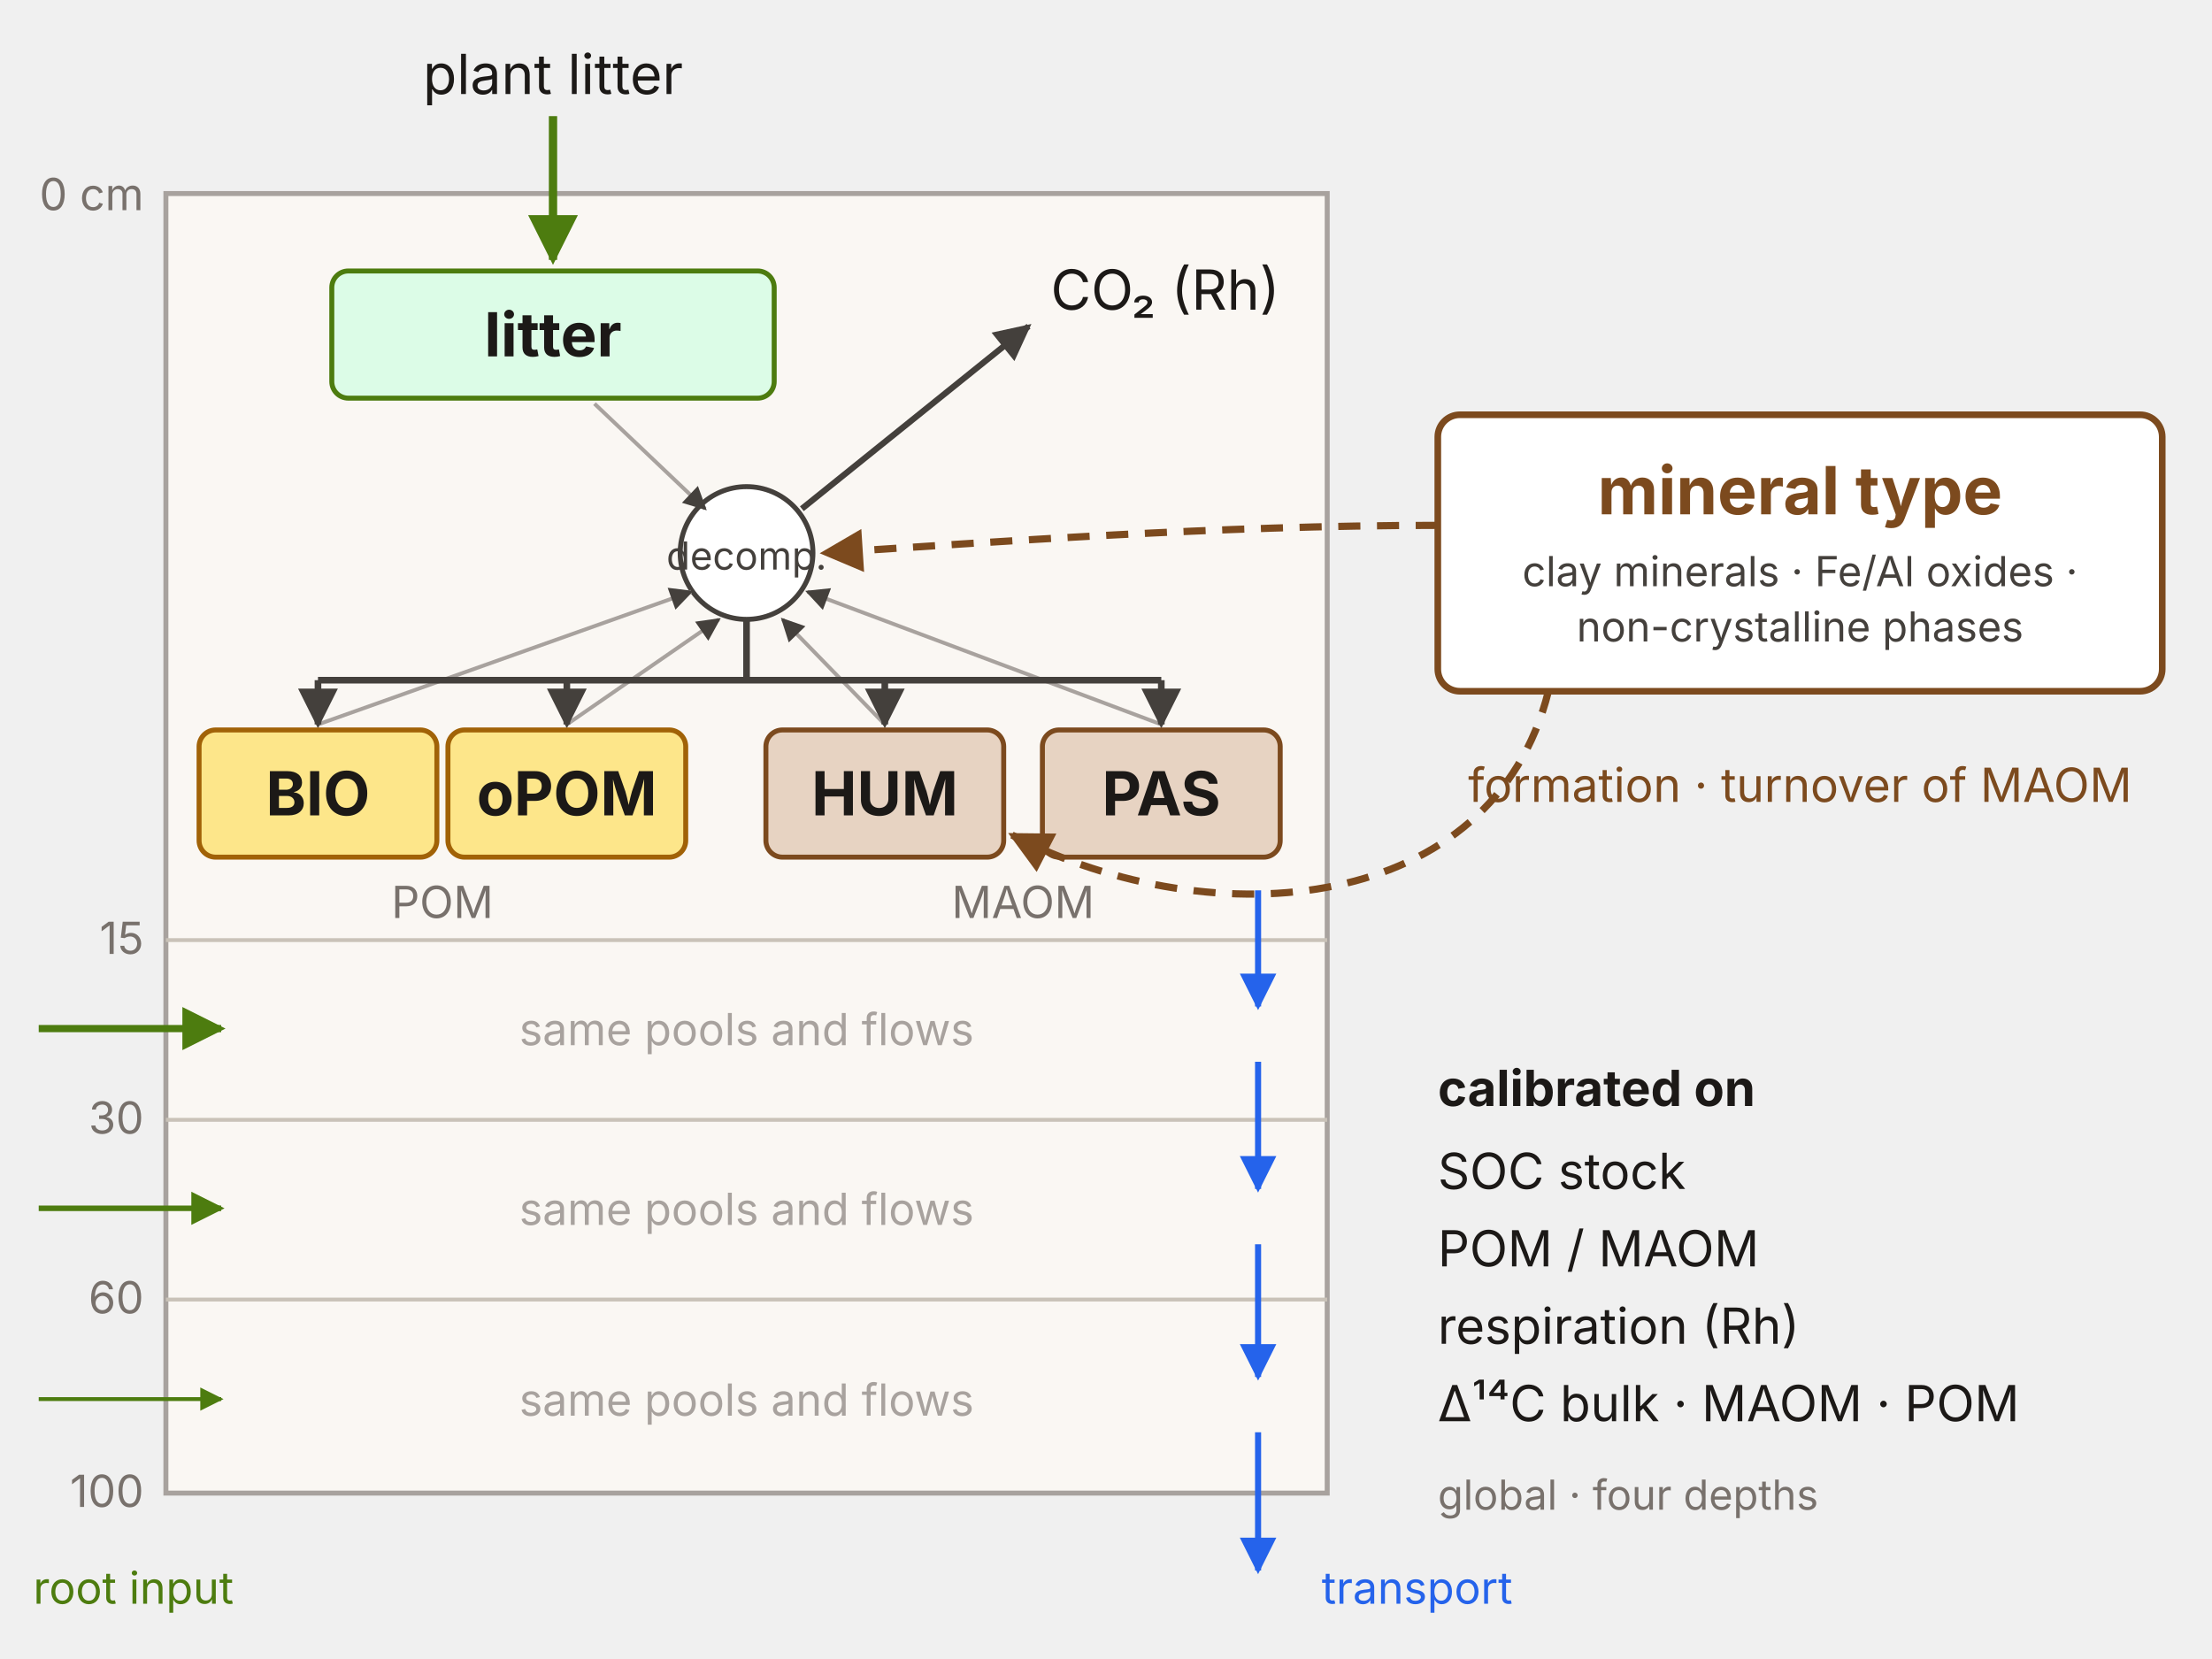
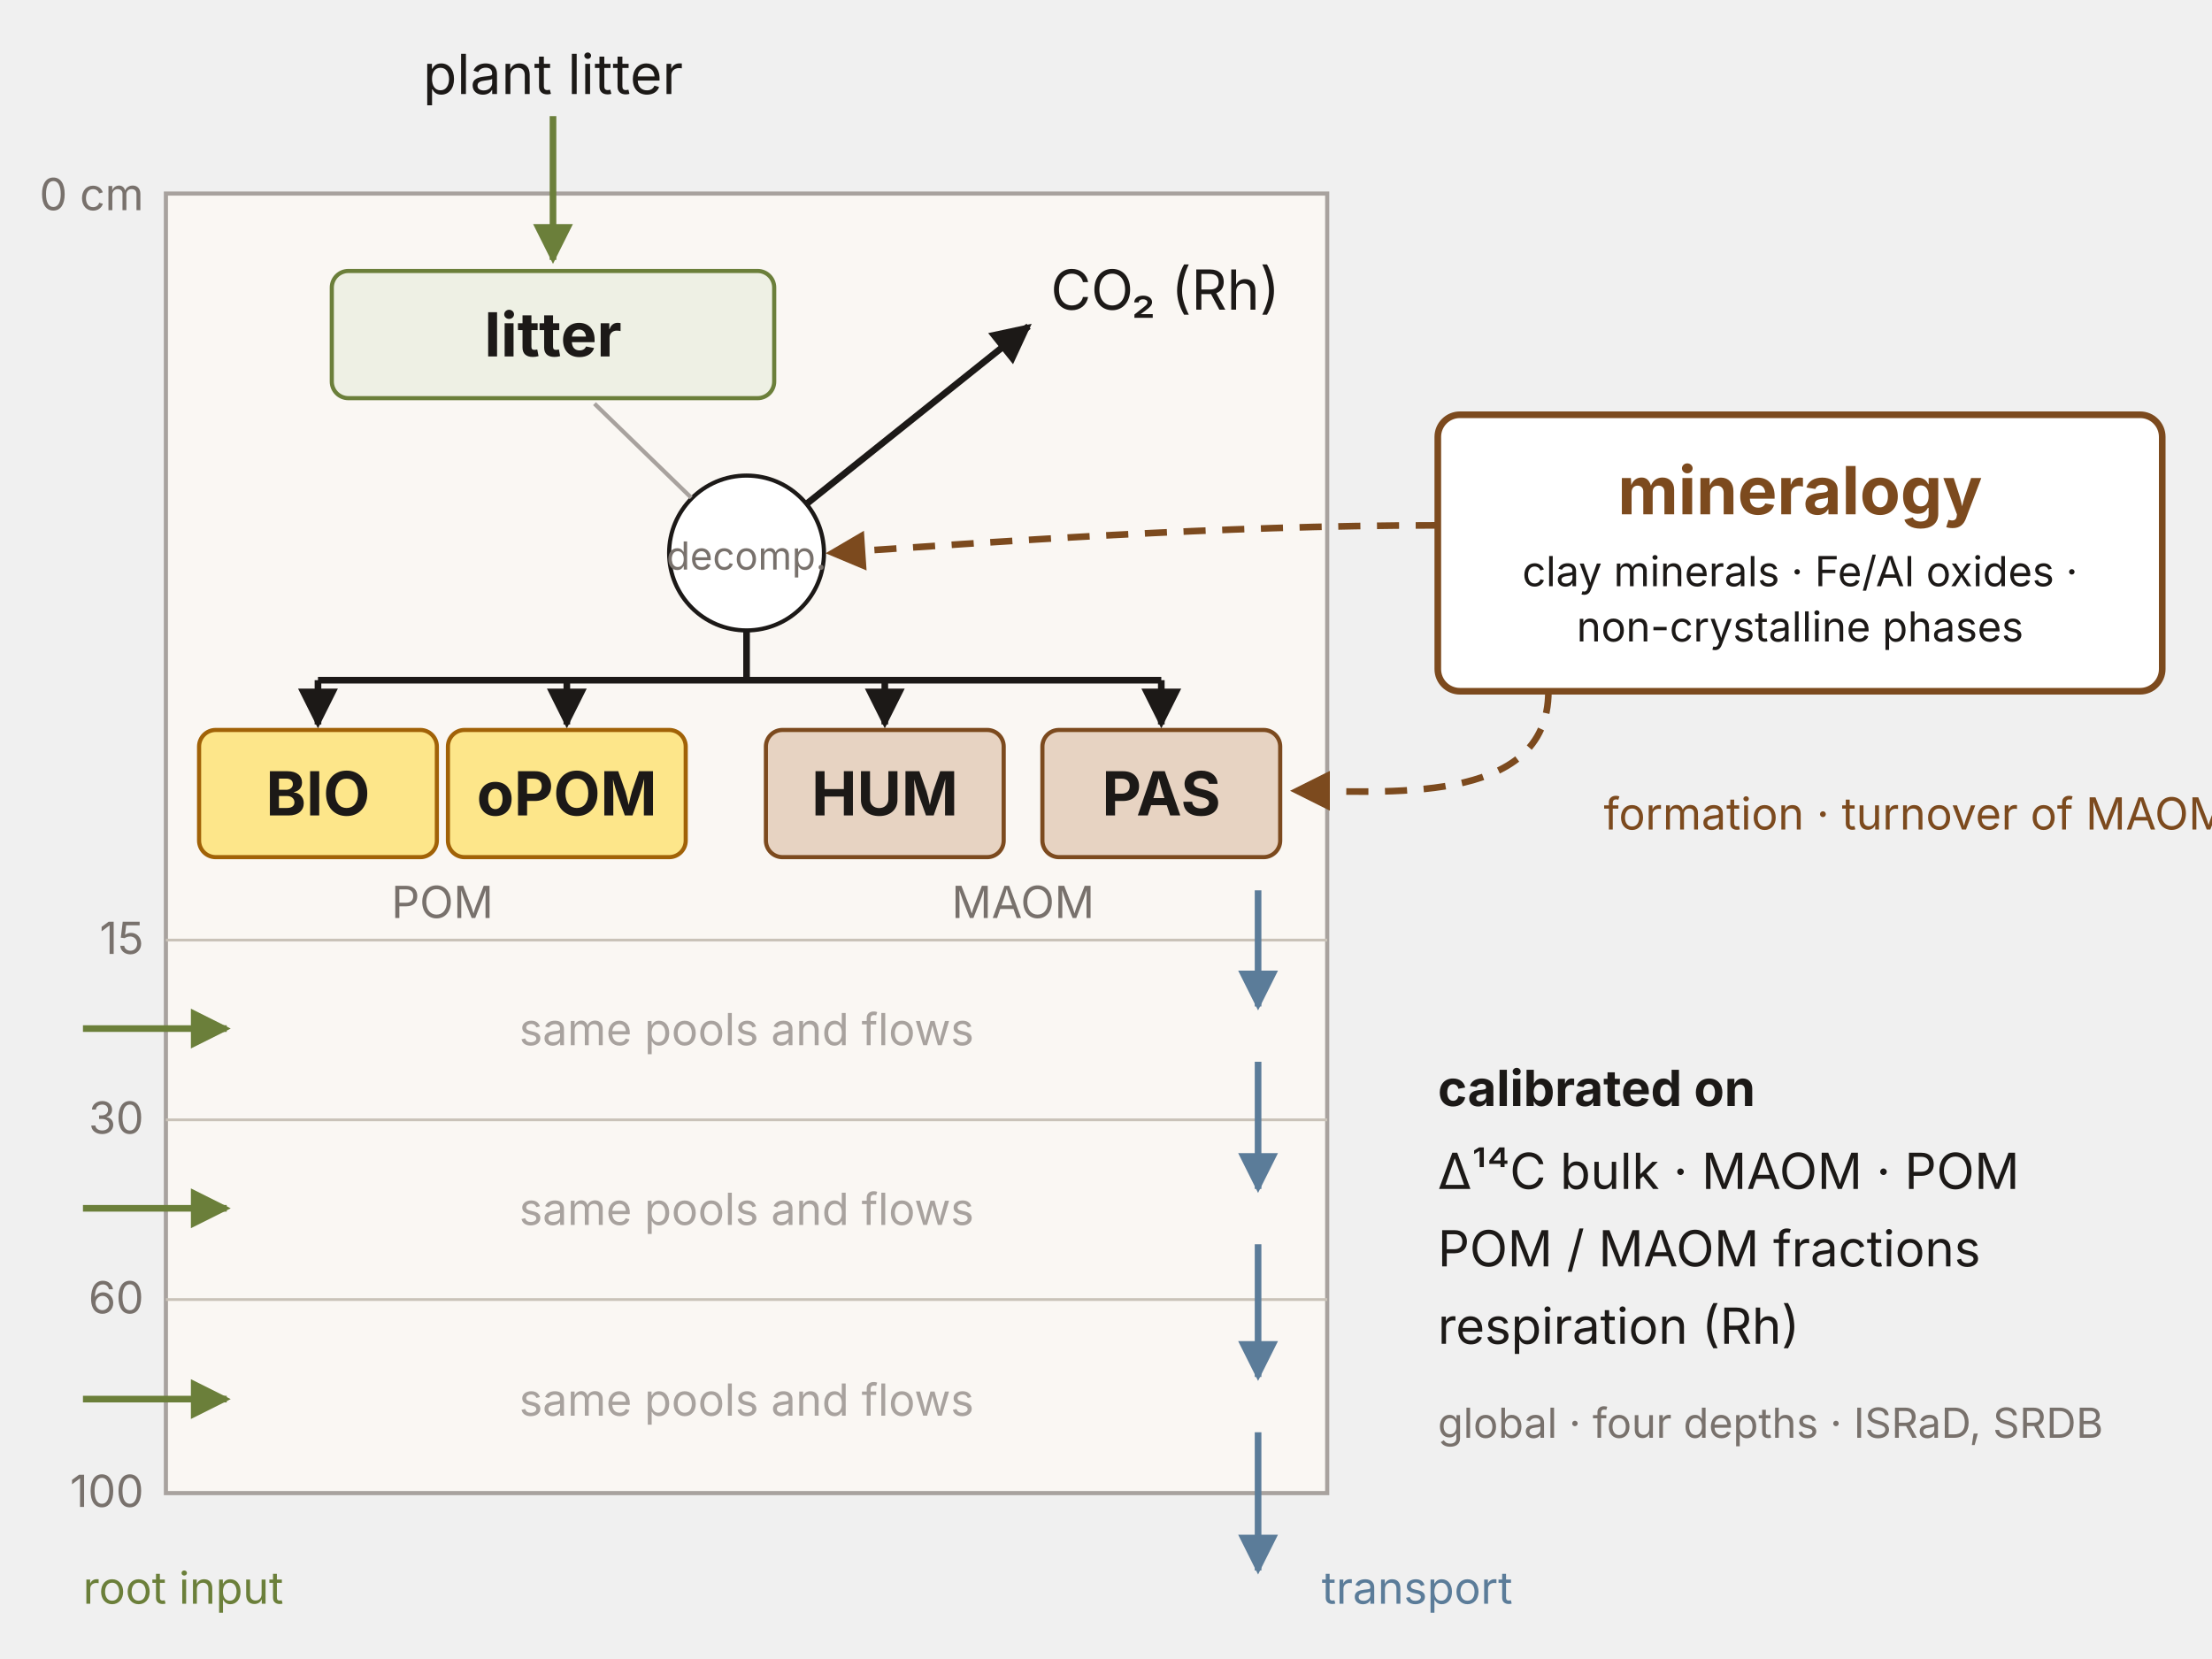
<svg xmlns="http://www.w3.org/2000/svg" viewBox="0 0 800 600" font-family="Inter, Helvetica, Arial, sans-serif" fill="#1c1917">
  <defs>
    <marker id="ah" viewBox="0 0 10 10" refX="9" refY="5" markerWidth="6" markerHeight="6" orient="auto-start-reverse">
-       <path d="M0 0 L10 5 L0 10 z" fill="#44403c" />
+       <path d="M0 0 L10 5 L0 10 z" fill="#1c1917" />
    </marker>
    <marker id="ahg" viewBox="0 0 10 10" refX="9" refY="5" markerWidth="6" markerHeight="6" orient="auto-start-reverse">
-       <path d="M0 0 L10 5 L0 10 z" fill="#4d7c0f" />
+       <path d="M0 0 L10 5 L0 10 z" fill="#6b7f3a" />
    </marker>
    <marker id="ahb" viewBox="0 0 10 10" refX="9" refY="5" markerWidth="6" markerHeight="6" orient="auto-start-reverse">
-       <path d="M0 0 L10 5 L0 10 z" fill="#2563eb" />
+       <path d="M0 0 L10 5 L0 10 z" fill="#5b7c99" />
    </marker>
    <marker id="aha" viewBox="0 0 10 10" refX="9" refY="5" markerWidth="6" markerHeight="6" orient="auto-start-reverse">
      <path d="M0 0 L10 5 L0 10 z" fill="#7c4a1e" />
    </marker>
-     <linearGradient id="trunk" x1="0" x2="1">
-       <stop offset="0" stop-color="#6b4a2e" />
-       <stop offset=".5" stop-color="#8a6a48" />
-       <stop offset="1" stop-color="#5c4330" />
-     </linearGradient>
-     <linearGradient id="core" x1="0" x2="1">
-       <stop offset="0" stop-color="#6e5139" />
-       <stop offset=".45" stop-color="#9c7a55" />
-       <stop offset="1" stop-color="#5c4330" />
-     </linearGradient>
-     <linearGradient id="coretop" x1="0" x2="1">
-       <stop offset="0" stop-color="#3f2d20" />
-       <stop offset=".45" stop-color="#5c4330" />
-       <stop offset="1" stop-color="#33241a" />
-     </linearGradient>
-     <linearGradient id="soilg" x1="0" y1="0" x2="0" y2="1">
-       <stop offset="0" stop-color="#7a5b3f" />
-       <stop offset="1" stop-color="#5c4330" />
-     </linearGradient>
+     <pattern id="hatch" width="6" height="6" patternUnits="userSpaceOnUse" patternTransform="rotate(45)">
+       <line x1="0" y1="0" x2="0" y2="6" stroke="#d6d3d1" stroke-width="1" />
+     </pattern>
  </defs>
-   <rect x="60" y="70" width="420" height="470" fill="#faf7f3" stroke="#a8a29e" stroke-width="1.8" />
-   <line x1="60" y1="340" x2="480" y2="340" stroke="#c9c2b8" stroke-width="1.4" />
-   <line x1="60" y1="405" x2="480" y2="405" stroke="#c9c2b8" stroke-width="1.4" />
-   <line x1="60" y1="470" x2="480" y2="470" stroke="#c9c2b8" stroke-width="1.4" />
+   <rect x="60" y="70" width="420" height="470" fill="#faf7f3" stroke="#a8a29e" stroke-width="1.5" />
+   <line x1="60" y1="340" x2="480" y2="340" stroke="#c9c2b8" stroke-width="1" />
+   <line x1="60" y1="405" x2="480" y2="405" stroke="#c9c2b8" stroke-width="1" />
+   <line x1="60" y1="470" x2="480" y2="470" stroke="#c9c2b8" stroke-width="1" />
  <g font-size="16" fill="#78716c" text-anchor="end">
    <text x="52" y="76">0 cm</text>
    <text x="52" y="345">15</text>
    <text x="52" y="410">30</text>
    <text x="52" y="475">60</text>
    <text x="52" y="545">100</text>
  </g>
-   <text x="200" y="34" font-size="20" text-anchor="middle">plant litter</text>
-   <line x1="200" y1="42" x2="200" y2="94" stroke="#4d7c0f" stroke-width="3" marker-end="url(#ahg)" />
-   <rect x="120" y="98" width="160" height="46" rx="6" fill="#dcfce7" stroke="#4d7c0f" stroke-width="1.8" />
-   <text x="200.0" y="128.9" font-size="22" font-weight="700" text-anchor="middle">litter</text>
-   <circle cx="270" cy="200" r="24" fill="#fff" stroke="#44403c" stroke-width="1.8" />
-   <text x="270" y="206" font-size="14" text-anchor="middle" fill="#44403c">decomp.</text>
-   <g stroke="#a8a29e" stroke-width="1.4" marker-end="url(#ah)">
-     <line x1="215" y1="146" x2="255" y2="184" />
-     <line x1="115" y1="262" x2="250" y2="214" />
-     <line x1="205" y1="262" x2="260" y2="224" />
-     <line x1="320" y1="262" x2="283" y2="224" />
-     <line x1="420" y1="262" x2="292" y2="214" />
+   <text x="200" y="34" font-size="20" font-weight="400" fill="#1c1917" text-anchor="middle">plant litter</text>
+   <line x1="200" y1="42" x2="200" y2="94" stroke="#6b7f3a" stroke-width="2.4" marker-end="url(#ahg)" />
+   <rect x="120" y="98" width="160" height="46" rx="6" fill="#eef0e4" stroke="#6b7f3a" stroke-width="1.5" />
+   <text x="200.0" y="128.92" font-size="22" font-weight="700" fill="#1c1917" text-anchor="middle">litter</text>
+   <circle cx="270" cy="200" r="28" fill="#fff" stroke="#1c1917" stroke-width="1.5" />
+   <text x="270" y="206" font-size="14" font-weight="400" fill="#78716c" text-anchor="middle">decomp.</text>
+   <line x1="215" y1="146" x2="250" y2="180" stroke="#a8a29e" stroke-width="1.5" />
+   <line x1="292" y1="182" x2="372" y2="118" stroke="#1c1917" stroke-width="2.4" marker-end="url(#ah)" />
+   <text x="380" y="112" font-size="20" font-weight="400" fill="#1c1917" text-anchor="start">CO₂ (Rh)</text>
+   <line x1="270" y1="228" x2="270" y2="246" stroke="#1c1917" stroke-width="2.4" />
+   <line x1="115" y1="246" x2="420" y2="246" stroke="#1c1917" stroke-width="2.4" />
+   <line x1="115" y1="246" x2="115" y2="262" stroke="#1c1917" stroke-width="2.4" marker-end="url(#ah)" />
+   <line x1="205" y1="246" x2="205" y2="262" stroke="#1c1917" stroke-width="2.4" marker-end="url(#ah)" />
+   <line x1="320" y1="246" x2="320" y2="262" stroke="#1c1917" stroke-width="2.4" marker-end="url(#ah)" />
+   <line x1="420" y1="246" x2="420" y2="262" stroke="#1c1917" stroke-width="2.4" marker-end="url(#ah)" />
+   <rect x="72" y="264" width="86" height="46" rx="6" fill="#fde68a" stroke="#a16207" stroke-width="1.5" />
+   <text x="115.0" y="294.92" font-size="22" font-weight="700" fill="#1c1917" text-anchor="middle">BIO</text>
+   <rect x="162" y="264" width="86" height="46" rx="6" fill="#fde68a" stroke="#a16207" stroke-width="1.5" />
+   <text x="205.0" y="294.92" font-size="22" font-weight="700" fill="#1c1917" text-anchor="middle">oPOM</text>
+   <rect x="277" y="264" width="86" height="46" rx="6" fill="#e7d3c2" stroke="#7c4a1e" stroke-width="1.5" />
+   <text x="320.0" y="294.92" font-size="22" font-weight="700" fill="#1c1917" text-anchor="middle">HUM</text>
+   <rect x="377" y="264" width="86" height="46" rx="6" fill="#e7d3c2" stroke="#7c4a1e" stroke-width="1.5" />
+   <text x="420.0" y="294.92" font-size="22" font-weight="700" fill="#1c1917" text-anchor="middle">PAS</text>
+   <text x="160" y="332" font-size="16" font-weight="400" fill="#78716c" text-anchor="middle">POM</text>
+   <text x="370" y="332" font-size="16" font-weight="400" fill="#78716c" text-anchor="middle">MAOM</text>
+   <text x="270" y="378" font-size="16" font-weight="400" fill="#a8a29e" text-anchor="middle">same pools and flows</text>
+   <text x="270" y="443" font-size="16" font-weight="400" fill="#a8a29e" text-anchor="middle">same pools and flows</text>
+   <text x="270" y="512" font-size="16" font-weight="400" fill="#a8a29e" text-anchor="middle">same pools and flows</text>
+   <line x1="30" y1="372" x2="82" y2="372" stroke="#6b7f3a" stroke-width="2.4" marker-end="url(#ahg)" />
+   <line x1="30" y1="437" x2="82" y2="437" stroke="#6b7f3a" stroke-width="2.4" marker-end="url(#ahg)" />
+   <line x1="30" y1="506" x2="82" y2="506" stroke="#6b7f3a" stroke-width="2.4" marker-end="url(#ahg)" />
+   <text x="30" y="580" font-size="16" font-weight="400" fill="#6b7f3a" text-anchor="start">root input</text>
+   <line x1="455" y1="322" x2="455" y2="364" stroke="#5b7c99" stroke-width="2.4" marker-end="url(#ahb)" />
+   <line x1="455" y1="384" x2="455" y2="430" stroke="#5b7c99" stroke-width="2.4" marker-end="url(#ahb)" />
+   <line x1="455" y1="450" x2="455" y2="498" stroke="#5b7c99" stroke-width="2.4" marker-end="url(#ahb)" />
+   <line x1="455" y1="518" x2="455" y2="568" stroke="#5b7c99" stroke-width="2.4" marker-end="url(#ahb)" />
+   <text x="478" y="580" font-size="16" font-weight="400" fill="#5b7c99" text-anchor="start">transport</text>
+   <rect x="520" y="150" width="262" height="100" rx="8" fill="#fff" stroke="#7c4a1e" stroke-width="2.4" />
+   <text x="651" y="186" font-size="24" font-weight="700" fill="#7c4a1e" text-anchor="middle">mineralogy</text>
+   <text x="651" y="212" font-size="15" font-weight="400" fill="#1c1917" text-anchor="middle">clay minerals · Fe/Al oxides ·</text>
+   <text x="651" y="232" font-size="15" font-weight="400" fill="#1c1917" text-anchor="middle">non-crystalline phases</text>
+   <g stroke="#7c4a1e" stroke-width="2.4" stroke-dasharray="8 6" fill="none" marker-end="url(#aha)">
+     <path d="M520 190 C 440 190, 360 196, 300 200" />
+     <path d="M560 250 C 560 292, 500 286, 468 286" />
  </g>
-   <line x1="290" y1="184" x2="372" y2="118" stroke="#44403c" stroke-width="2.2" marker-end="url(#ah)" />
-   <text x="380" y="112" font-size="20">CO₂ (Rh)</text>
-   <line x1="270" y1="224" x2="270" y2="246" stroke="#44403c" stroke-width="2.4" />
-   <line x1="115" y1="246" x2="420" y2="246" stroke="#44403c" stroke-width="2.4" />
-   <g stroke="#44403c" stroke-width="2.4" marker-end="url(#ah)">
-     <line x1="115" y1="246" x2="115" y2="262" />
-     <line x1="205" y1="246" x2="205" y2="262" />
-     <line x1="320" y1="246" x2="320" y2="262" />
-     <line x1="420" y1="246" x2="420" y2="262" />
-   </g>
-   <rect x="72" y="264" width="86" height="46" rx="6" fill="#fde68a" stroke="#a16207" stroke-width="1.8" />
-   <text x="115.0" y="294.9" font-size="22" font-weight="700" text-anchor="middle">BIO</text>
-   <rect x="162" y="264" width="86" height="46" rx="6" fill="#fde68a" stroke="#a16207" stroke-width="1.8" />
-   <text x="205.0" y="294.9" font-size="22" font-weight="700" text-anchor="middle">oPOM</text>
-   <rect x="277" y="264" width="86" height="46" rx="6" fill="#e7d3c2" stroke="#7c4a1e" stroke-width="1.8" />
-   <text x="320.0" y="294.9" font-size="22" font-weight="700" text-anchor="middle">HUM</text>
-   <rect x="377" y="264" width="86" height="46" rx="6" fill="#e7d3c2" stroke="#7c4a1e" stroke-width="1.8" />
-   <text x="420.0" y="294.9" font-size="22" font-weight="700" text-anchor="middle">PAS</text>
-   <g font-size="16" fill="#78716c" text-anchor="middle">
-     <text x="160" y="332">POM</text>
-     <text x="370" y="332">MAOM</text>
-   </g>
-   <g font-size="16" fill="#a8a29e" text-anchor="middle">
-     <text x="270" y="378">same pools and flows</text>
-     <text x="270" y="443">same pools and flows</text>
-     <text x="270" y="512">same pools and flows</text>
-   </g>
-   <g stroke="#4d7c0f" marker-end="url(#ahg)">
-     <line x1="14" y1="372" x2="80" y2="372" stroke-width="2.6" />
-     <line x1="14" y1="437" x2="80" y2="437" stroke-width="2" />
-     <line x1="14" y1="506" x2="80" y2="506" stroke-width="1.4" />
-   </g>
-   <text x="12" y="580" font-size="16" fill="#4d7c0f">root input</text>
-   <g stroke="#2563eb" stroke-width="2.2" marker-end="url(#ahb)">
-     <line x1="455" y1="322" x2="455" y2="364" />
-     <line x1="455" y1="384" x2="455" y2="430" />
-     <line x1="455" y1="450" x2="455" y2="498" />
-     <line x1="455" y1="518" x2="455" y2="568" />
-   </g>
-   <text x="478" y="580" font-size="16" fill="#2563eb">transport</text>
-   <rect x="520" y="150" width="262" height="100" rx="8" fill="#fff" stroke="#7c4a1e" stroke-width="2.4" />
-   <text x="651" y="186" font-size="24" font-weight="700" text-anchor="middle" fill="#7c4a1e">mineral type</text>
-   <text x="651" y="212" font-size="15" text-anchor="middle" fill="#44403c">clay minerals · Fe/Al oxides ·</text>
-   <text x="651" y="232" font-size="15" text-anchor="middle" fill="#44403c">non-crystalline phases</text>
-   <g stroke="#7c4a1e" stroke-width="2.6" stroke-dasharray="8 6" fill="none" marker-end="url(#aha)">
-     <path d="M520 190 C 440 190, 360 196, 298 200" />
-     <path d="M560 250 C 540 330, 440 340, 366 302" />
-   </g>
-   <text x="651" y="290" font-size="17" text-anchor="middle" fill="#7c4a1e">formation · turnover of MAOM</text>
+   <text x="580" y="300" font-size="16" font-weight="400" fill="#7c4a1e" text-anchor="start">formation · turnover of MAOM</text>
  <g font-size="18">
    <text x="520" y="400" font-weight="700">calibrated on</text>
-     <text x="520" y="430">SOC stock</text>
-     <text x="520" y="458">POM / MAOM</text>
+     <text x="520" y="430">Δ¹⁴C bulk · MAOM · POM</text>
+     <text x="520" y="458">POM / MAOM fractions</text>
    <text x="520" y="486">respiration (Rh)</text>
-     <text x="520" y="514">Δ¹⁴C bulk · MAOM · POM</text>
-     <text x="520" y="546" fill="#78716c" font-size="15">global · four depths</text>
+     <text x="520" y="520" fill="#78716c" font-size="15">global · four depths · ISRaD, SRDB</text>
  </g>
</svg>
